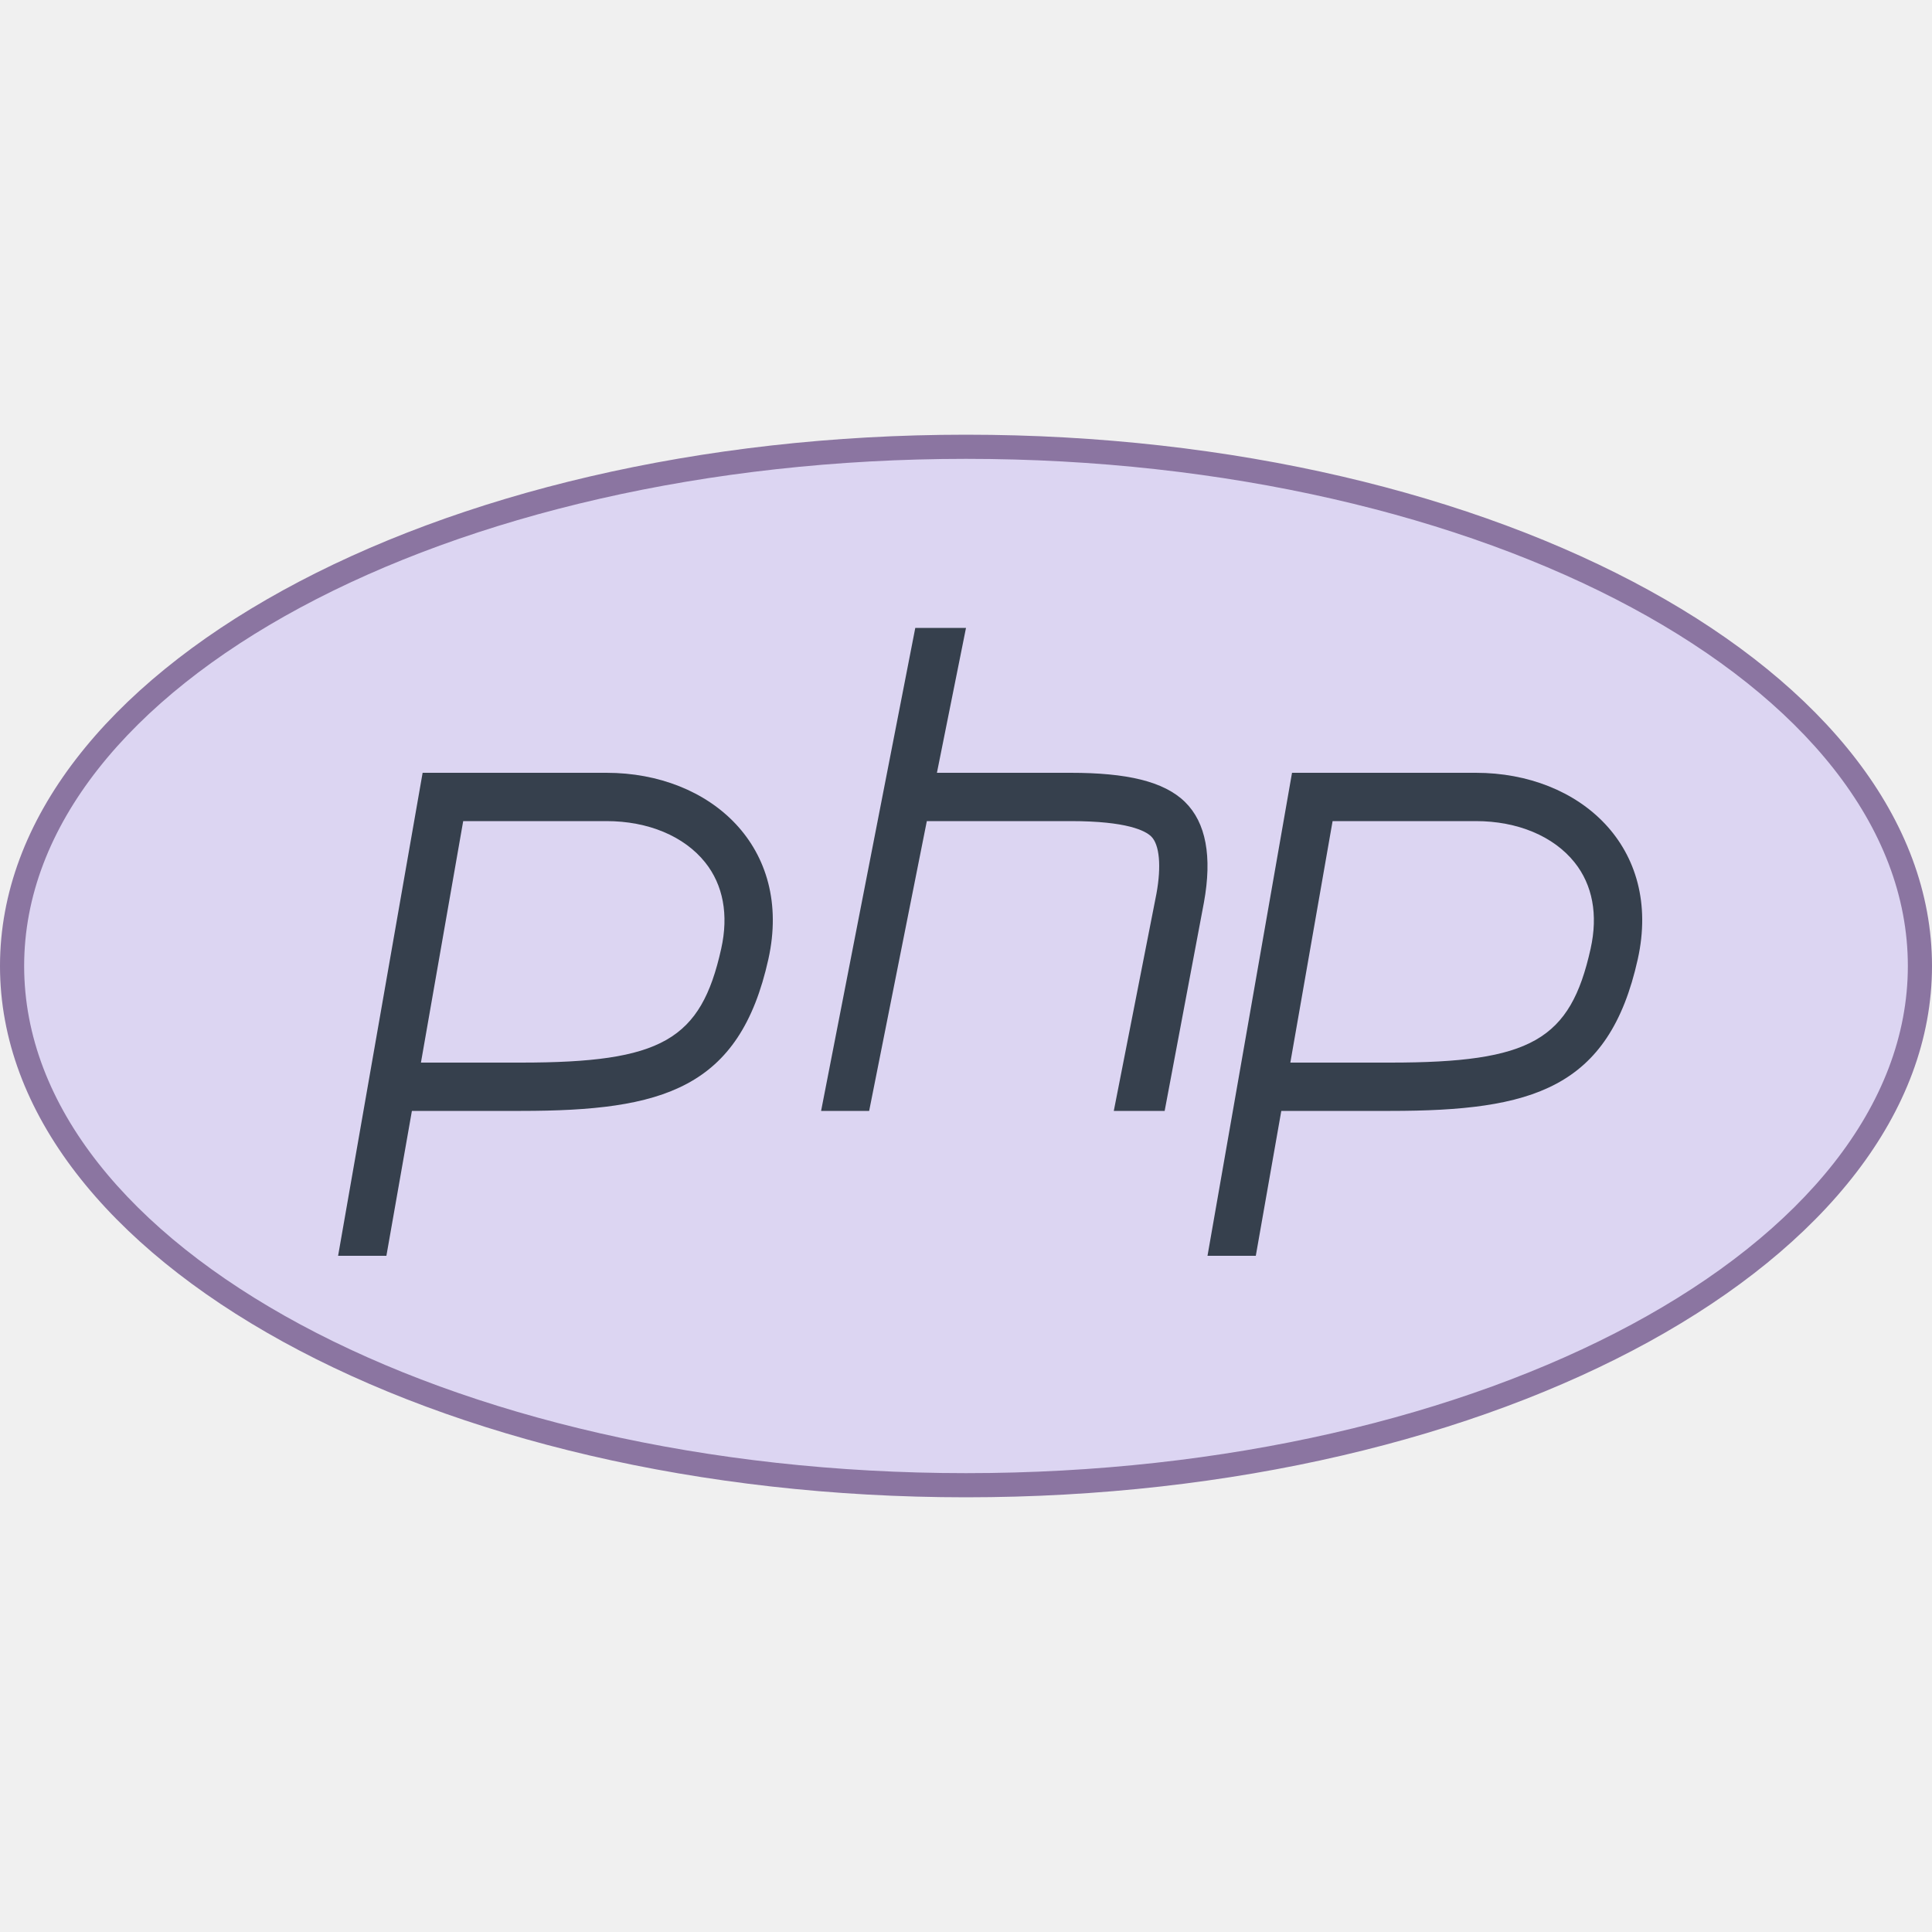
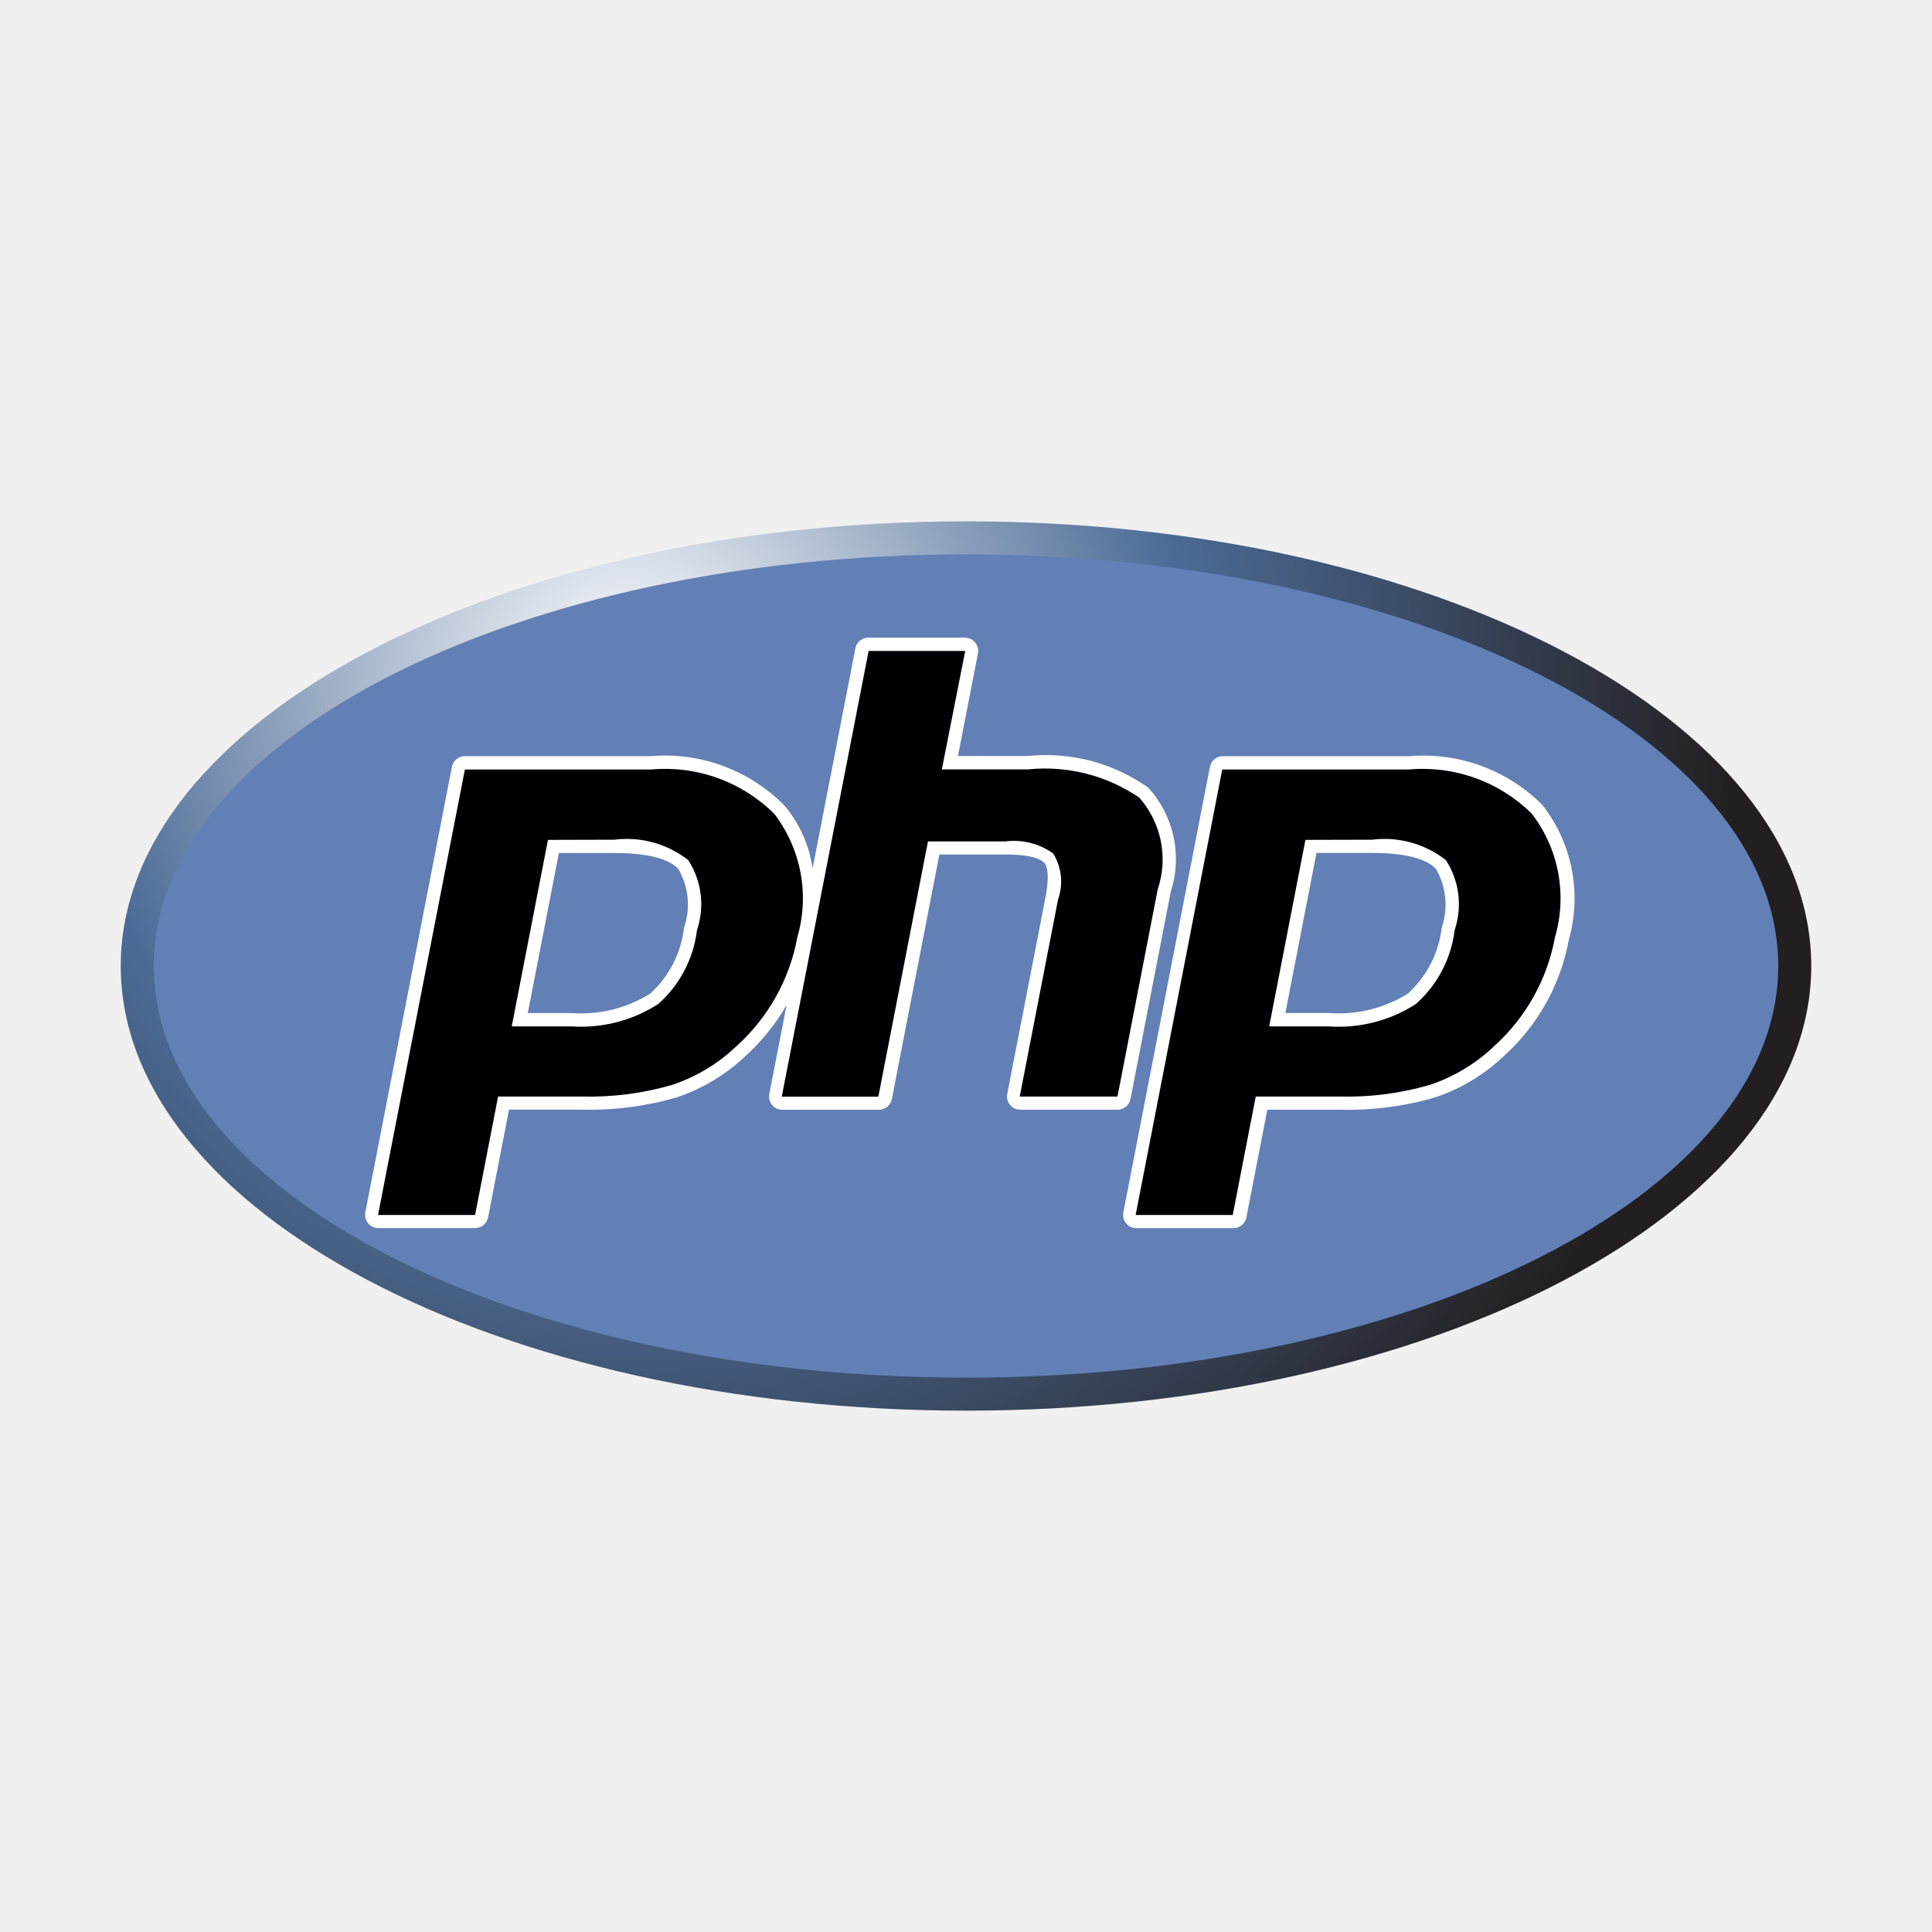
- <svg xmlns="http://www.w3.org/2000/svg" viewBox="0 0 80 80" width="16px" height="16px">
-   <path fill="#dcd5f2" d="M40,61.5C18.22,61.5,0.5,51.855,0.5,40S18.22,18.5,40,18.5S79.5,28.145,79.5,40S61.78,61.5,40,61.5z" />
-   <path fill="#8b75a1" d="M40,19c21.505,0,39,9.421,39,21S61.505,61,40,61S1,51.579,1,40S18.495,19,40,19 M40,18 C17.909,18,0,27.85,0,40s17.909,22,40,22s40-9.85,40-22S62.091,18,40,18L40,18z" />
-   <path fill="#36404d" d="M25.112 34c1.725 0 3.214.622 4.084 1.706.749.934.981 2.171.668 3.577C29.023 43.074 27.395 44 21.57 44h-4.14l1.75-10H25.112M25.112 32H17.5L14 52h2l1.056-6h4.515c5.863 0 9.053-.905 10.246-6.284C32.842 35.096 29.436 32 25.112 32L25.112 32zM61.112 34c1.725 0 3.214.622 4.084 1.706.749.934.981 2.171.668 3.577C65.023 43.074 63.395 44 57.57 44h-4.14l1.75-10H61.112M61.112 32H53.5L50 52h2l1.056-6h4.515c5.863 0 9.053-.905 10.246-6.284C68.842 35.096 65.436 32 61.112 32L61.112 32z" />
-   <g>
-     <path fill="#36404d" d="M49.072,33.212C48.193,32.348,46.644,32,44.334,32h-5.538L40,26h-2.1L34,46h1.99l2.388-12h0.419 h5.538c2.338,0,3.094,0.4,3.335,0.637c0.343,0.338,0.424,1.226,0.217,2.363l-1.767,9h2.106l1.626-8.63 C50.199,35.462,49.936,34.062,49.072,33.212z" />
-   </g>
+ <svg xmlns="http://www.w3.org/2000/svg" viewBox="0 0 32 32">
+   <defs>
+     <radialGradient id="a" cx="-16.114" cy="20.532" r="18.384" gradientTransform="translate(26.52 -9.307)" gradientUnits="userSpaceOnUse">
+       <stop offset="0" stop-color="#fff" />
+       <stop offset="0.5" stop-color="#4c6b96" />
+       <stop offset="1" stop-color="#231f20" />
+     </radialGradient>
+   </defs>
+   <ellipse cx="16" cy="16" rx="14" ry="7.365" style="fill:url(#a)" />
+   <ellipse cx="16" cy="16" rx="13.453" ry="6.818" style="fill:#6280b6" />
+   <path d="M18.725,18.2l.667-3.434a1.752,1.752,0,0,0-.372-1.719,2.929,2.929,0,0,0-2-.525H15.867l.331-1.7a.219.219,0,0,0-.215-.26h-1.6a.219.219,0,0,0-.215.177l-.709,3.646a2.051,2.051,0,0,0-.477-1.054,2.783,2.783,0,0,0-2.2-.807H7.7a.219.219,0,0,0-.215.177l-1.434,7.38a.219.219,0,0,0,.215.26H7.869a.219.219,0,0,0,.215-.177l.347-1.785h1.2a5.167,5.167,0,0,0,1.568-.2,3.068,3.068,0,0,0,1.15-.689,3.538,3.538,0,0,0,.68-.844l-.287,1.475a.219.219,0,0,0,.215.26h1.6a.219.219,0,0,0,.215-.177l.787-4.051h1.094c.466,0,.6.093.64.133s.1.165.025.569l-.635,3.265a.219.219,0,0,0,.215.26h1.62A.219.219,0,0,0,18.725,18.2ZM11.33,15.366a1.749,1.749,0,0,1-.561,1.092,2.171,2.171,0,0,1-1.315.321H8.742l.515-2.651h.921c.677,0,.949.145,1.059.266A1.181,1.181,0,0,1,11.33,15.366Z" style="fill:#fff" />
+   <path d="M25.546,13.332a2.783,2.783,0,0,0-2.2-.807H20.255a.219.219,0,0,0-.215.177l-1.434,7.38a.219.219,0,0,0,.215.26h1.608a.219.219,0,0,0,.215-.177l.347-1.785h1.2a5.167,5.167,0,0,0,1.568-.2,3.068,3.068,0,0,0,1.15-.689,3.425,3.425,0,0,0,1.076-1.927A2.512,2.512,0,0,0,25.546,13.332Zm-1.667,2.034a1.749,1.749,0,0,1-.561,1.092A2.171,2.171,0,0,1,22,16.778H21.29l.515-2.651h.921c.677,0,.949.145,1.059.266A1.181,1.181,0,0,1,23.879,15.366Z" style="fill:#fff" />
+   <path d="M10.178,13.908a1.645,1.645,0,0,1,1.221.338,1.34,1.34,0,0,1,.145,1.161,1.945,1.945,0,0,1-.642,1.223A2.361,2.361,0,0,1,9.454,17H8.476l.6-3.089ZM6.261,20.124H7.869l.381-1.962H9.627a4.931,4.931,0,0,0,1.5-.191,2.84,2.84,0,0,0,1.07-.642,3.207,3.207,0,0,0,1.01-1.808,2.3,2.3,0,0,0-.385-2.044,2.568,2.568,0,0,0-2.035-.732H7.7Z" style="fill:#000004" />
+   <path d="M14.387,10.782h1.6L15.6,12.744h1.421a2.767,2.767,0,0,1,1.85.468,1.548,1.548,0,0,1,.305,1.516l-.667,3.434H16.89l.635-3.265a.886.886,0,0,0-.08-.76,1.121,1.121,0,0,0-.8-.2H15.37l-.822,4.228h-1.6Z" style="fill:#000004" />
+   <path d="M22.727,13.908a1.645,1.645,0,0,1,1.221.338,1.34,1.34,0,0,1,.145,1.161,1.945,1.945,0,0,1-.642,1.223A2.361,2.361,0,0,1,22,17h-.978l.6-3.089ZM18.81,20.124h1.608l.381-1.962h1.377a4.931,4.931,0,0,0,1.5-.191,2.84,2.84,0,0,0,1.07-.642,3.207,3.207,0,0,0,1.01-1.808,2.3,2.3,0,0,0-.385-2.044,2.568,2.568,0,0,0-2.035-.732H20.244Z" style="fill:#000004" />
</svg>
